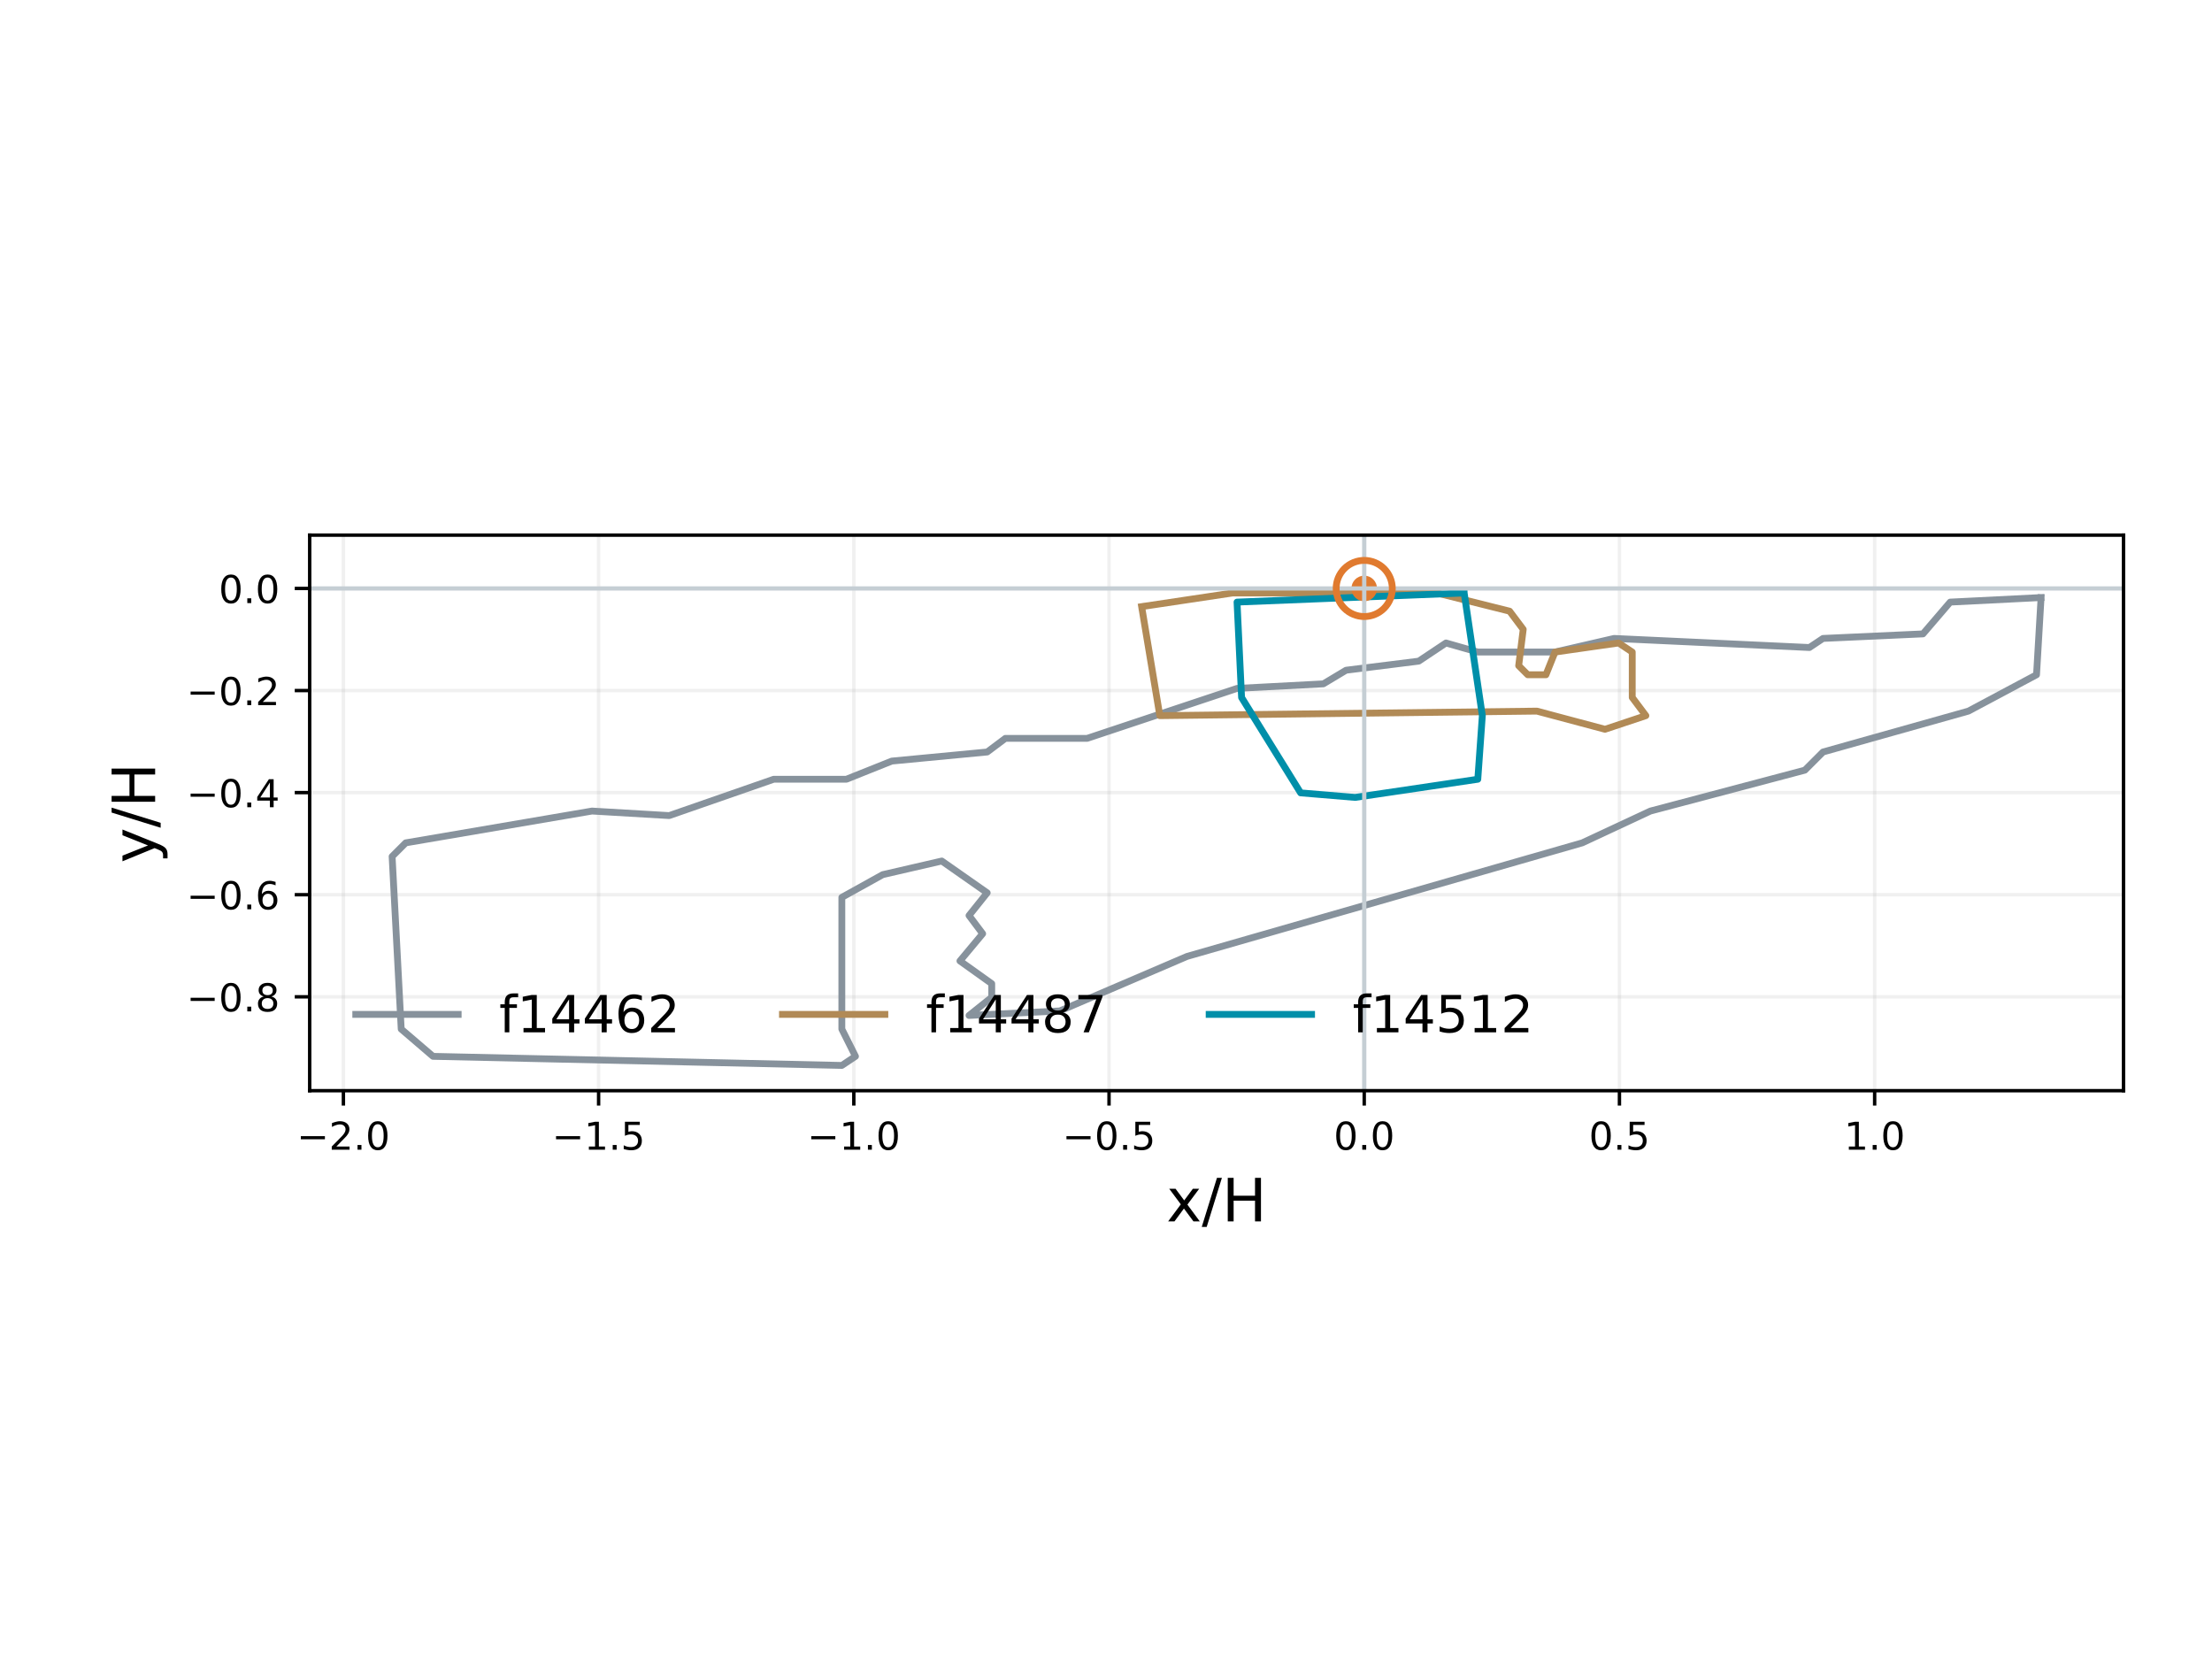
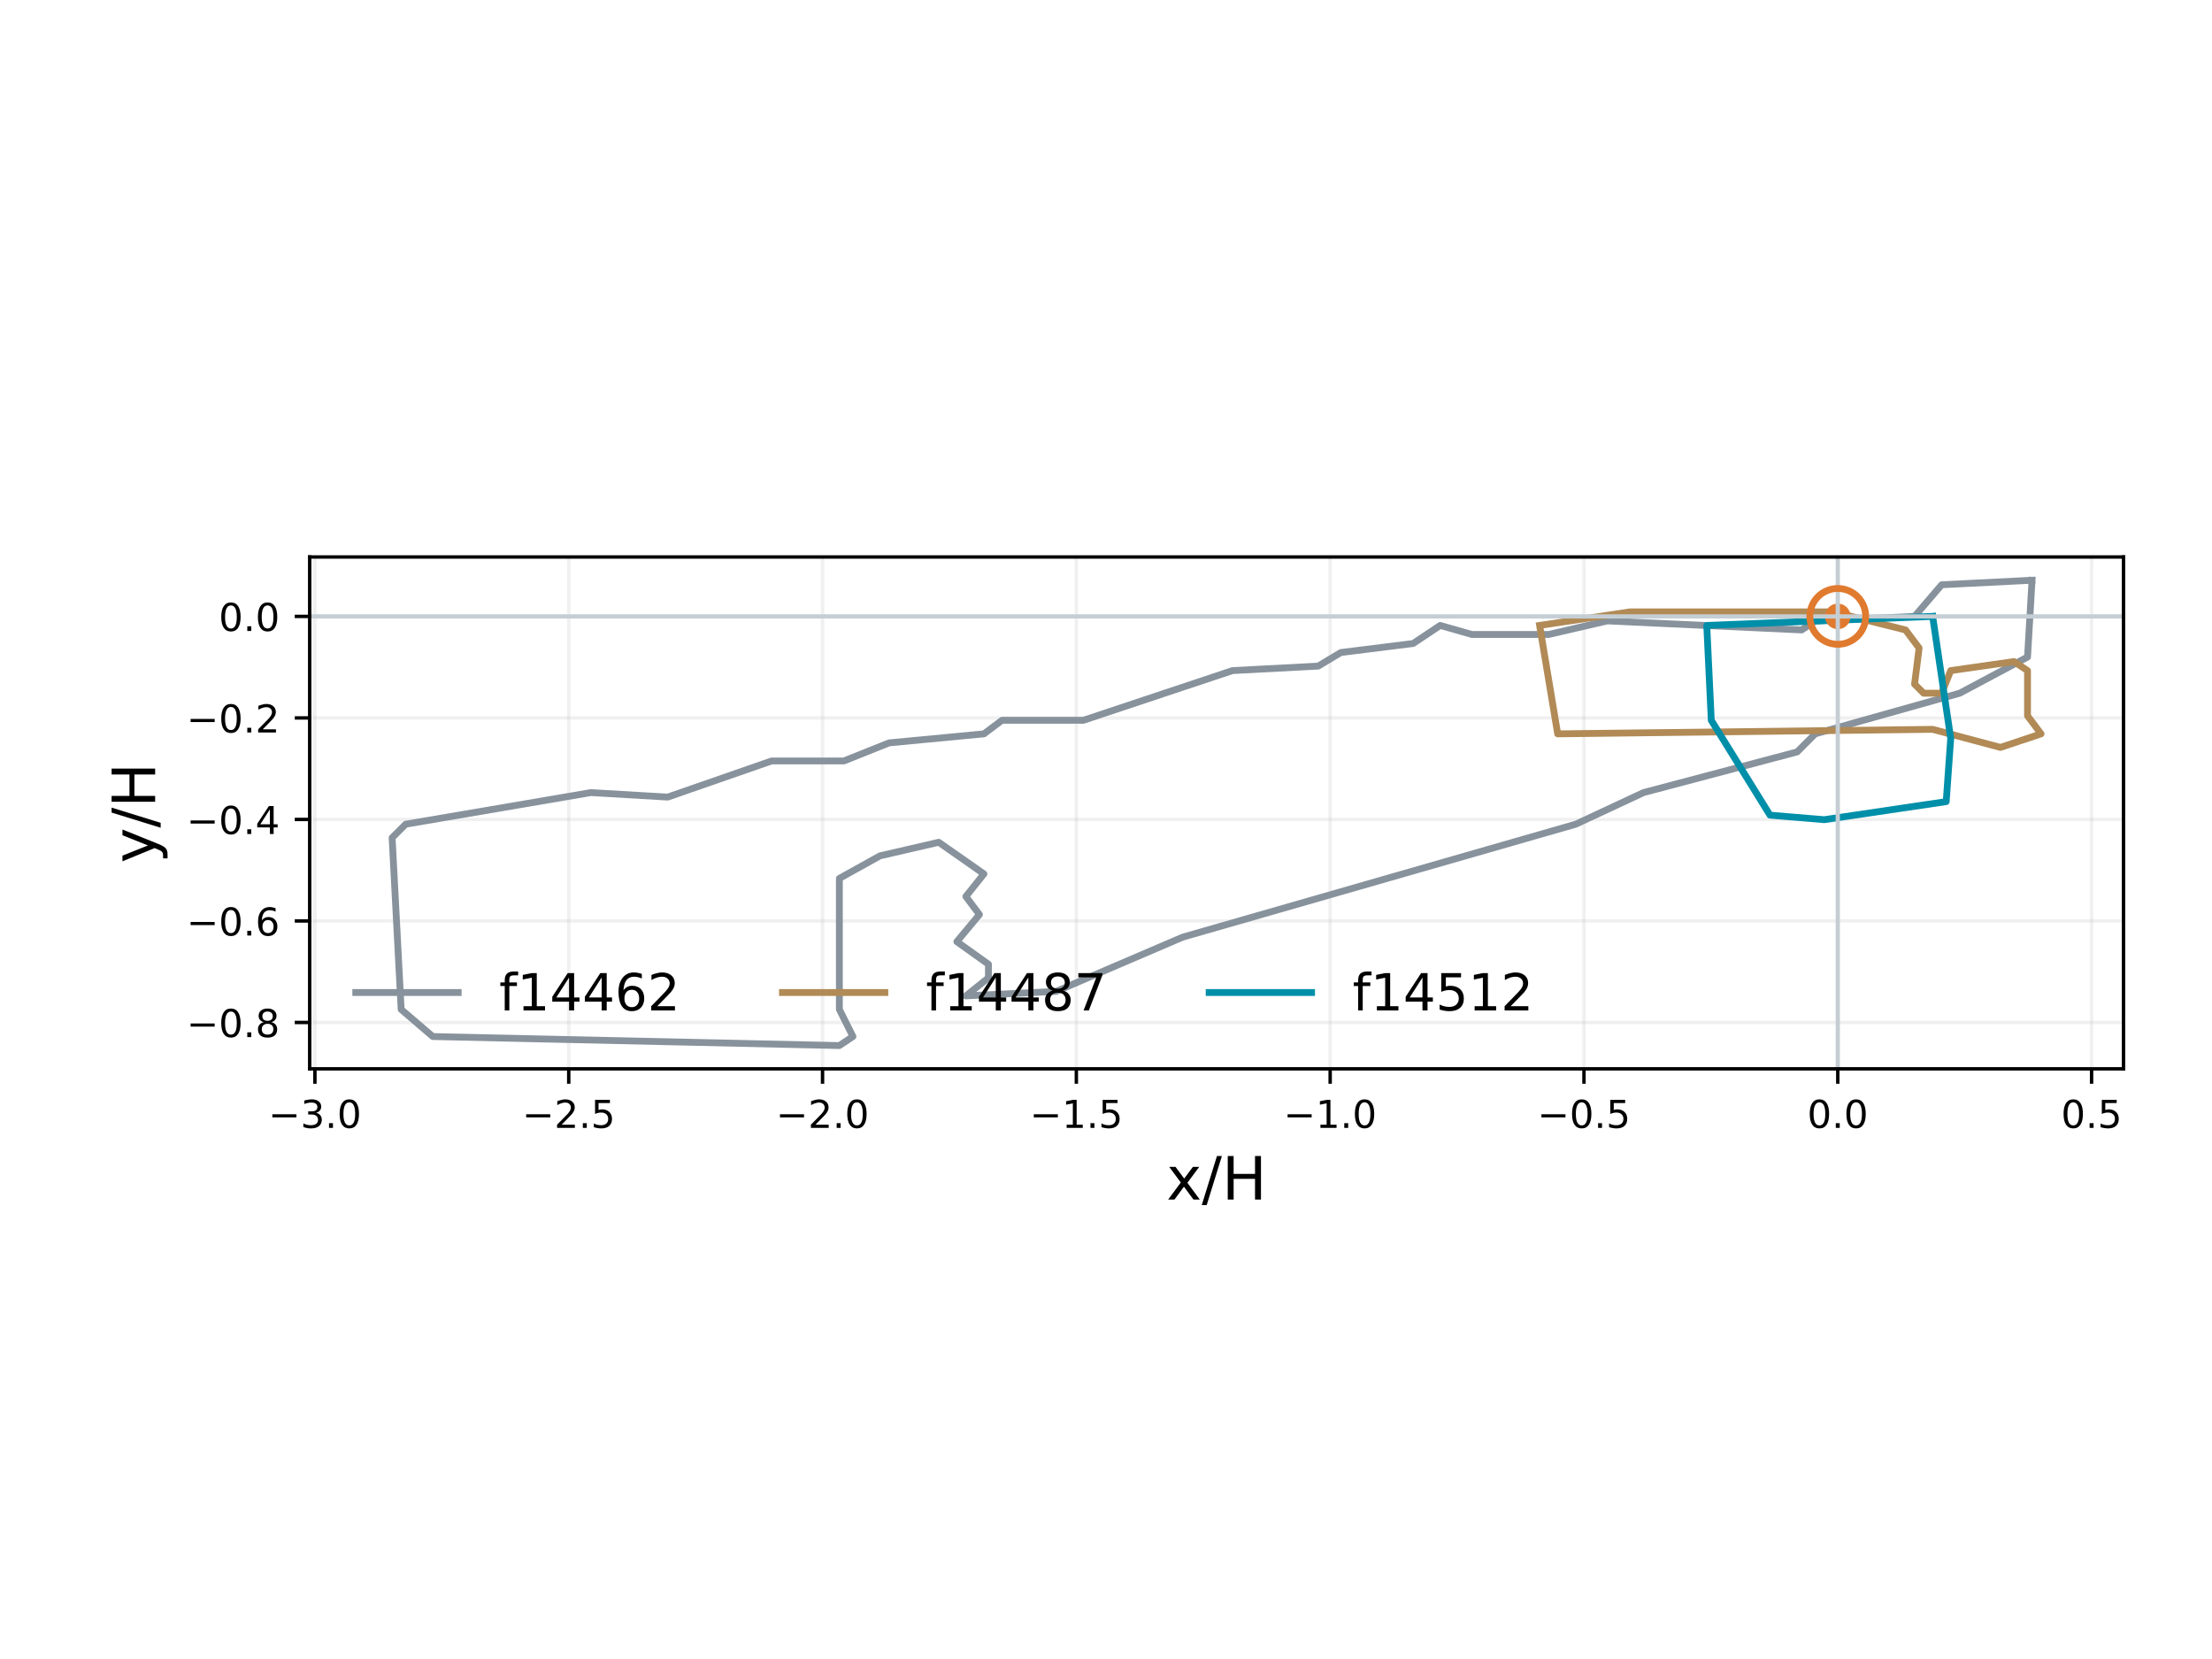
<svg xmlns="http://www.w3.org/2000/svg" xmlns:xlink="http://www.w3.org/1999/xlink" width="518.4pt" height="388.8pt" viewBox="0 0 518.4 388.8" version="1.1">
  <defs>
    <style type="text/css">*{stroke-linejoin: round; stroke-linecap: butt}</style>
  </defs>
  <g id="figure_1">
    <g id="patch_1">
      <path d="M 0 388.8  L 518.4 388.8  L 518.4 0  L 0 0  z " style="fill: #ffffff" />
    </g>
    <g id="axes_1">
      <g id="patch_2">
-         <path d="M 72.576 255.61  L 497.664 255.61  L 497.664 125.414  L 72.576 125.414  z " style="fill: #ffffff" />
+         <path d="M 72.576 250.49  L 497.664 250.49  L 497.664 130.534  L 72.576 130.534  z " style="fill: #ffffff" />
      </g>
      <g id="matplotlib.axis_1">
        <g id="xtick_1">
          <g id="line2d_1">
-             <path d="M 80.479 255.61  L 80.479 125.414  " clip-path="url(#pca7adbeec3)" style="fill: none; stroke: #b0b0b0; stroke-opacity: 0.18; stroke-width: 0.8; stroke-linecap: square" />
+             <path d="M 73.804 250.49  L 73.804 130.534  " clip-path="url(#pf7a1c5ce5d)" style="fill: none; stroke: #b0b0b0; stroke-opacity: 0.18; stroke-width: 0.8; stroke-linecap: square" />
          </g>
          <g id="line2d_2">
            <defs>
-               <path id="me35d0228e4" d="M 0 0  L 0 3.5  " style="stroke: #000000; stroke-width: 0.8" />
+               <path id="m7d9b47d47e" d="M 0 0  L 0 3.5  " style="stroke: #000000; stroke-width: 0.8" />
            </defs>
            <g>
-               <use xlink:href="#me35d0228e4" x="80.479" y="255.61" style="stroke: #000000; stroke-width: 0.8" />
+               <use xlink:href="#m7d9b47d47e" x="73.804" y="250.49" style="stroke: #000000; stroke-width: 0.8" />
            </g>
          </g>
          <g id="text_1">
-             <text style="font-size: 9px; font-family: 'DejaVu Sans'; text-anchor: middle" x="80.479" y="269.448" transform="rotate(-0 80.47894 269.4481)">−2.0</text>
+             <text style="font-size: 9px; font-family: 'DejaVu Sans'; text-anchor: middle" x="73.804" y="264.328" transform="rotate(-0 73.80443 264.3281)">−3.0</text>
          </g>
        </g>
        <g id="xtick_2">
          <g id="line2d_3">
-             <path d="M 140.289 255.61  L 140.289 125.414  " clip-path="url(#pca7adbeec3)" style="fill: none; stroke: #b0b0b0; stroke-opacity: 0.18; stroke-width: 0.8; stroke-linecap: square" />
+             <path d="M 133.287 250.49  L 133.287 130.534  " clip-path="url(#pf7a1c5ce5d)" style="fill: none; stroke: #b0b0b0; stroke-opacity: 0.18; stroke-width: 0.8; stroke-linecap: square" />
          </g>
          <g id="line2d_4">
            <g>
-               <use xlink:href="#me35d0228e4" x="140.289" y="255.61" style="stroke: #000000; stroke-width: 0.8" />
+               <use xlink:href="#m7d9b47d47e" x="133.287" y="250.49" style="stroke: #000000; stroke-width: 0.8" />
            </g>
          </g>
          <g id="text_2">
-             <text style="font-size: 9px; font-family: 'DejaVu Sans'; text-anchor: middle" x="140.289" y="269.448" transform="rotate(-0 140.2889 269.4481)">−1.5</text>
+             <text style="font-size: 9px; font-family: 'DejaVu Sans'; text-anchor: middle" x="133.287" y="264.328" transform="rotate(-0 133.2867 264.3281)">−2.5</text>
          </g>
        </g>
        <g id="xtick_3">
          <g id="line2d_5">
-             <path d="M 200.099 255.61  L 200.099 125.414  " clip-path="url(#pca7adbeec3)" style="fill: none; stroke: #b0b0b0; stroke-opacity: 0.18; stroke-width: 0.8; stroke-linecap: square" />
+             <path d="M 192.769 250.49  L 192.769 130.534  " clip-path="url(#pf7a1c5ce5d)" style="fill: none; stroke: #b0b0b0; stroke-opacity: 0.18; stroke-width: 0.8; stroke-linecap: square" />
          </g>
          <g id="line2d_6">
            <g>
-               <use xlink:href="#me35d0228e4" x="200.099" y="255.61" style="stroke: #000000; stroke-width: 0.8" />
+               <use xlink:href="#m7d9b47d47e" x="192.769" y="250.49" style="stroke: #000000; stroke-width: 0.8" />
            </g>
          </g>
          <g id="text_3">
-             <text style="font-size: 9px; font-family: 'DejaVu Sans'; text-anchor: middle" x="200.099" y="269.448" transform="rotate(-0 200.0989 269.4481)">−1.0</text>
+             <text style="font-size: 9px; font-family: 'DejaVu Sans'; text-anchor: middle" x="192.769" y="264.328" transform="rotate(-0 192.769 264.3281)">−2.0</text>
          </g>
        </g>
        <g id="xtick_4">
          <g id="line2d_7">
-             <path d="M 259.909 255.61  L 259.909 125.414  " clip-path="url(#pca7adbeec3)" style="fill: none; stroke: #b0b0b0; stroke-opacity: 0.18; stroke-width: 0.8; stroke-linecap: square" />
+             <path d="M 252.251 250.49  L 252.251 130.534  " clip-path="url(#pf7a1c5ce5d)" style="fill: none; stroke: #b0b0b0; stroke-opacity: 0.18; stroke-width: 0.8; stroke-linecap: square" />
          </g>
          <g id="line2d_8">
            <g>
-               <use xlink:href="#me35d0228e4" x="259.909" y="255.61" style="stroke: #000000; stroke-width: 0.8" />
+               <use xlink:href="#m7d9b47d47e" x="252.251" y="250.49" style="stroke: #000000; stroke-width: 0.8" />
            </g>
          </g>
          <g id="text_4">
-             <text style="font-size: 9px; font-family: 'DejaVu Sans'; text-anchor: middle" x="259.909" y="269.448" transform="rotate(-0 259.9089 269.4481)">−0.5</text>
+             <text style="font-size: 9px; font-family: 'DejaVu Sans'; text-anchor: middle" x="252.251" y="264.328" transform="rotate(-0 252.2513 264.3281)">−1.5</text>
          </g>
        </g>
        <g id="xtick_5">
          <g id="line2d_9">
-             <path d="M 319.719 255.61  L 319.719 125.414  " clip-path="url(#pca7adbeec3)" style="fill: none; stroke: #b0b0b0; stroke-opacity: 0.18; stroke-width: 0.8; stroke-linecap: square" />
+             <path d="M 311.734 250.49  L 311.734 130.534  " clip-path="url(#pf7a1c5ce5d)" style="fill: none; stroke: #b0b0b0; stroke-opacity: 0.18; stroke-width: 0.8; stroke-linecap: square" />
          </g>
          <g id="line2d_10">
            <g>
-               <use xlink:href="#me35d0228e4" x="319.719" y="255.61" style="stroke: #000000; stroke-width: 0.8" />
+               <use xlink:href="#m7d9b47d47e" x="311.734" y="250.49" style="stroke: #000000; stroke-width: 0.8" />
            </g>
          </g>
          <g id="text_5">
-             <text style="font-size: 9px; font-family: 'DejaVu Sans'; text-anchor: middle" x="319.719" y="269.448" transform="rotate(-0 319.7189 269.4481)">0.0</text>
+             <text style="font-size: 9px; font-family: 'DejaVu Sans'; text-anchor: middle" x="311.734" y="264.328" transform="rotate(-0 311.7335 264.3281)">−1.0</text>
          </g>
        </g>
        <g id="xtick_6">
          <g id="line2d_11">
-             <path d="M 379.529 255.61  L 379.529 125.414  " clip-path="url(#pca7adbeec3)" style="fill: none; stroke: #b0b0b0; stroke-opacity: 0.18; stroke-width: 0.8; stroke-linecap: square" />
+             <path d="M 371.216 250.49  L 371.216 130.534  " clip-path="url(#pf7a1c5ce5d)" style="fill: none; stroke: #b0b0b0; stroke-opacity: 0.18; stroke-width: 0.8; stroke-linecap: square" />
          </g>
          <g id="line2d_12">
            <g>
-               <use xlink:href="#me35d0228e4" x="379.529" y="255.61" style="stroke: #000000; stroke-width: 0.8" />
+               <use xlink:href="#m7d9b47d47e" x="371.216" y="250.49" style="stroke: #000000; stroke-width: 0.8" />
            </g>
          </g>
          <g id="text_6">
-             <text style="font-size: 9px; font-family: 'DejaVu Sans'; text-anchor: middle" x="379.529" y="269.448" transform="rotate(-0 379.529 269.4481)">0.5</text>
+             <text style="font-size: 9px; font-family: 'DejaVu Sans'; text-anchor: middle" x="371.216" y="264.328" transform="rotate(-0 371.2158 264.3281)">−0.5</text>
          </g>
        </g>
        <g id="xtick_7">
          <g id="line2d_13">
-             <path d="M 439.339 255.61  L 439.339 125.414  " clip-path="url(#pca7adbeec3)" style="fill: none; stroke: #b0b0b0; stroke-opacity: 0.18; stroke-width: 0.8; stroke-linecap: square" />
+             <path d="M 430.698 250.49  L 430.698 130.534  " clip-path="url(#pf7a1c5ce5d)" style="fill: none; stroke: #b0b0b0; stroke-opacity: 0.18; stroke-width: 0.8; stroke-linecap: square" />
          </g>
          <g id="line2d_14">
            <g>
-               <use xlink:href="#me35d0228e4" x="439.339" y="255.61" style="stroke: #000000; stroke-width: 0.8" />
+               <use xlink:href="#m7d9b47d47e" x="430.698" y="250.49" style="stroke: #000000; stroke-width: 0.8" />
            </g>
          </g>
          <g id="text_7">
-             <text style="font-size: 9px; font-family: 'DejaVu Sans'; text-anchor: middle" x="439.339" y="269.448" transform="rotate(-0 439.339 269.4481)">1.0</text>
-           </g>
-         </g>
-         <g id="text_8">
-           <text style="font-size: 14px; font-family: 'DejaVu Sans'; text-anchor: middle" x="285.12" y="286.247" transform="rotate(-0 285.12 286.2469)">x/H</text>
+             <text style="font-size: 9px; font-family: 'DejaVu Sans'; text-anchor: middle" x="430.698" y="264.328" transform="rotate(-0 430.6981 264.3281)">0.0</text>
+           </g>
+         </g>
+         <g id="xtick_8">
+           <g id="line2d_15">
+             <path d="M 490.18 250.49  L 490.18 130.534  " clip-path="url(#pf7a1c5ce5d)" style="fill: none; stroke: #b0b0b0; stroke-opacity: 0.18; stroke-width: 0.8; stroke-linecap: square" />
+           </g>
+           <g id="line2d_16">
+             <g>
+               <use xlink:href="#m7d9b47d47e" x="490.18" y="250.49" style="stroke: #000000; stroke-width: 0.8" />
+             </g>
+           </g>
+           <g id="text_8">
+             <text style="font-size: 9px; font-family: 'DejaVu Sans'; text-anchor: middle" x="490.18" y="264.328" transform="rotate(-0 490.1804 264.3281)">0.5</text>
+           </g>
+         </g>
+         <g id="text_9">
+           <text style="font-size: 14px; font-family: 'DejaVu Sans'; text-anchor: middle" x="285.12" y="281.127" transform="rotate(-0 285.12 281.1269)">x/H</text>
        </g>
      </g>
      <g id="matplotlib.axis_2">
        <g id="ytick_1">
-           <g id="line2d_15">
-             <path d="M 72.576 233.607  L 497.664 233.607  " clip-path="url(#pca7adbeec3)" style="fill: none; stroke: #b0b0b0; stroke-opacity: 0.18; stroke-width: 0.8; stroke-linecap: square" />
-           </g>
-           <g id="line2d_16">
+           <g id="line2d_17">
+             <path d="M 72.576 239.628  L 497.664 239.628  " clip-path="url(#pf7a1c5ce5d)" style="fill: none; stroke: #b0b0b0; stroke-opacity: 0.18; stroke-width: 0.8; stroke-linecap: square" />
+           </g>
+           <g id="line2d_18">
            <defs>
-               <path id="mce9df0d46c" d="M 0 0  L -3.5 0  " style="stroke: #000000; stroke-width: 0.8" />
+               <path id="m6ebf7e6e97" d="M 0 0  L -3.5 0  " style="stroke: #000000; stroke-width: 0.8" />
            </defs>
            <g>
-               <use xlink:href="#mce9df0d46c" x="72.576" y="233.607" style="stroke: #000000; stroke-width: 0.8" />
-             </g>
-           </g>
-           <g id="text_9">
-             <text style="font-size: 9px; font-family: 'DejaVu Sans'; text-anchor: end" x="65.576" y="237.026" transform="rotate(-0 65.576 237.0259)">−0.8</text>
+               <use xlink:href="#m6ebf7e6e97" x="72.576" y="239.628" style="stroke: #000000; stroke-width: 0.8" />
+             </g>
+           </g>
+           <g id="text_10">
+             <text style="font-size: 9px; font-family: 'DejaVu Sans'; text-anchor: end" x="65.576" y="243.047" transform="rotate(-0 65.576 243.047)">−0.8</text>
          </g>
        </g>
        <g id="ytick_2">
-           <g id="line2d_17">
-             <path d="M 72.576 209.683  L 497.664 209.683  " clip-path="url(#pca7adbeec3)" style="fill: none; stroke: #b0b0b0; stroke-opacity: 0.18; stroke-width: 0.8; stroke-linecap: square" />
-           </g>
-           <g id="line2d_18">
-             <g>
-               <use xlink:href="#mce9df0d46c" x="72.576" y="209.683" style="stroke: #000000; stroke-width: 0.8" />
-             </g>
-           </g>
-           <g id="text_10">
-             <text style="font-size: 9px; font-family: 'DejaVu Sans'; text-anchor: end" x="65.576" y="213.102" transform="rotate(-0 65.576 213.1019)">−0.6</text>
+           <g id="line2d_19">
+             <path d="M 72.576 215.835  L 497.664 215.835  " clip-path="url(#pf7a1c5ce5d)" style="fill: none; stroke: #b0b0b0; stroke-opacity: 0.18; stroke-width: 0.8; stroke-linecap: square" />
+           </g>
+           <g id="line2d_20">
+             <g>
+               <use xlink:href="#m6ebf7e6e97" x="72.576" y="215.835" style="stroke: #000000; stroke-width: 0.8" />
+             </g>
+           </g>
+           <g id="text_11">
+             <text style="font-size: 9px; font-family: 'DejaVu Sans'; text-anchor: end" x="65.576" y="219.254" transform="rotate(-0 65.576 219.2541)">−0.6</text>
          </g>
        </g>
        <g id="ytick_3">
-           <g id="line2d_19">
-             <path d="M 72.576 185.759  L 497.664 185.759  " clip-path="url(#pca7adbeec3)" style="fill: none; stroke: #b0b0b0; stroke-opacity: 0.18; stroke-width: 0.8; stroke-linecap: square" />
-           </g>
-           <g id="line2d_20">
-             <g>
-               <use xlink:href="#mce9df0d46c" x="72.576" y="185.759" style="stroke: #000000; stroke-width: 0.8" />
-             </g>
-           </g>
-           <g id="text_11">
-             <text style="font-size: 9px; font-family: 'DejaVu Sans'; text-anchor: end" x="65.576" y="189.178" transform="rotate(-0 65.576 189.1779)">−0.4</text>
+           <g id="line2d_21">
+             <path d="M 72.576 192.042  L 497.664 192.042  " clip-path="url(#pf7a1c5ce5d)" style="fill: none; stroke: #b0b0b0; stroke-opacity: 0.18; stroke-width: 0.8; stroke-linecap: square" />
+           </g>
+           <g id="line2d_22">
+             <g>
+               <use xlink:href="#m6ebf7e6e97" x="72.576" y="192.042" style="stroke: #000000; stroke-width: 0.8" />
+             </g>
+           </g>
+           <g id="text_12">
+             <text style="font-size: 9px; font-family: 'DejaVu Sans'; text-anchor: end" x="65.576" y="195.461" transform="rotate(-0 65.576 195.4612)">−0.4</text>
          </g>
        </g>
        <g id="ytick_4">
-           <g id="line2d_21">
-             <path d="M 72.576 161.835  L 497.664 161.835  " clip-path="url(#pca7adbeec3)" style="fill: none; stroke: #b0b0b0; stroke-opacity: 0.18; stroke-width: 0.8; stroke-linecap: square" />
-           </g>
-           <g id="line2d_22">
-             <g>
-               <use xlink:href="#mce9df0d46c" x="72.576" y="161.835" style="stroke: #000000; stroke-width: 0.8" />
-             </g>
-           </g>
-           <g id="text_12">
-             <text style="font-size: 9px; font-family: 'DejaVu Sans'; text-anchor: end" x="65.576" y="165.254" transform="rotate(-0 65.576 165.2539)">−0.2</text>
+           <g id="line2d_23">
+             <path d="M 72.576 168.249  L 497.664 168.249  " clip-path="url(#pf7a1c5ce5d)" style="fill: none; stroke: #b0b0b0; stroke-opacity: 0.18; stroke-width: 0.8; stroke-linecap: square" />
+           </g>
+           <g id="line2d_24">
+             <g>
+               <use xlink:href="#m6ebf7e6e97" x="72.576" y="168.249" style="stroke: #000000; stroke-width: 0.8" />
+             </g>
+           </g>
+           <g id="text_13">
+             <text style="font-size: 9px; font-family: 'DejaVu Sans'; text-anchor: end" x="65.576" y="171.668" transform="rotate(-0 65.576 171.6682)">−0.2</text>
          </g>
        </g>
        <g id="ytick_5">
-           <g id="line2d_23">
-             <path d="M 72.576 137.911  L 497.664 137.911  " clip-path="url(#pca7adbeec3)" style="fill: none; stroke: #b0b0b0; stroke-opacity: 0.18; stroke-width: 0.8; stroke-linecap: square" />
-           </g>
-           <g id="line2d_24">
-             <g>
-               <use xlink:href="#mce9df0d46c" x="72.576" y="137.911" style="stroke: #000000; stroke-width: 0.8" />
-             </g>
-           </g>
-           <g id="text_13">
-             <text style="font-size: 9px; font-family: 'DejaVu Sans'; text-anchor: end" x="65.576" y="141.33" transform="rotate(-0 65.576 141.3299)">0.0</text>
-           </g>
-         </g>
-         <g id="text_14">
+           <g id="line2d_25">
+             <path d="M 72.576 144.456  L 497.664 144.456  " clip-path="url(#pf7a1c5ce5d)" style="fill: none; stroke: #b0b0b0; stroke-opacity: 0.18; stroke-width: 0.8; stroke-linecap: square" />
+           </g>
+           <g id="line2d_26">
+             <g>
+               <use xlink:href="#m6ebf7e6e97" x="72.576" y="144.456" style="stroke: #000000; stroke-width: 0.8" />
+             </g>
+           </g>
+           <g id="text_14">
+             <text style="font-size: 9px; font-family: 'DejaVu Sans'; text-anchor: end" x="65.576" y="147.875" transform="rotate(-0 65.576 147.8753)">0.0</text>
+           </g>
+         </g>
+         <g id="text_15">
          <text style="font-size: 14px; font-family: 'DejaVu Sans'; text-anchor: middle" x="36.358" y="190.512" transform="rotate(-90 36.35819 190.512)">y/H</text>
        </g>
      </g>
-       <g id="line2d_25">
-         <path d="M 478.342 140.04  L 457.05 141.105  L 450.663 148.557  L 427.242 149.621  L 424.048 151.751  L 378.271 149.621  L 364.431 152.815  L 346.334 152.815  L 338.881 150.686  L 332.494 154.944  L 315.461 157.073  L 310.138 160.267  L 289.911 161.332  L 254.779 173.042  L 235.617 173.042  L 231.359 176.236  L 209.002 178.365  L 198.356 182.623  L 181.323 182.623  L 156.838 191.14  L 138.74 190.076  L 95.092 197.528  L 91.898 200.721  L 94.027 241.175  L 101.479 247.563  L 197.292 249.692  L 200.486 247.563  L 197.292 241.175  L 197.292 210.303  L 206.873 204.98  L 220.713 201.786  L 231.359 209.238  L 227.1 214.561  L 230.294 218.819  L 224.971 225.207  L 232.423 230.53  L 232.423 233.723  L 227.1 237.982  L 248.392 236.917  L 278.2 224.142  L 370.819 197.528  L 386.788 190.076  L 422.984 180.494  L 427.242 176.236  L 461.308 166.655  L 477.277 158.138  L 478.342 140.04  " clip-path="url(#pca7adbeec3)" style="fill: none; stroke: #87929c; stroke-width: 1.6; stroke-linecap: square" />
-       </g>
-       <g id="line2d_26">
-         <path d="M 267.554 142.169  L 271.813 167.719  L 360.173 166.655  L 376.142 170.913  L 385.723 167.719  L 382.529 163.461  L 382.529 152.815  L 379.336 150.686  L 364.431 152.815  L 362.302 158.138  L 358.044 158.138  L 355.915 156.009  L 356.979 147.492  L 353.786 143.234  L 336.752 138.976  L 288.846 138.976  L 267.554 142.169  " clip-path="url(#pca7adbeec3)" style="fill: none; stroke: #b18a56; stroke-width: 1.6; stroke-linecap: square" />
-       </g>
      <g id="line2d_27">
-         <path d="M 343.14 138.976  L 289.911 141.105  L 290.975 163.461  L 304.815 185.817  L 317.59 186.882  L 346.334 182.623  L 347.398 167.719  L 343.14 138.976  " clip-path="url(#pca7adbeec3)" style="fill: none; stroke: #008fa9; stroke-width: 1.6; stroke-linecap: square" />
+         <path d="M 476.224 135.986  L 455.049 137.045  L 448.697 144.456  L 425.404 145.515  L 422.228 147.633  L 376.702 145.515  L 362.938 148.691  L 344.939 148.691  L 337.528 146.574  L 331.176 150.809  L 314.236 152.926  L 308.942 156.103  L 288.826 157.161  L 253.887 168.808  L 234.829 168.808  L 230.594 171.984  L 208.361 174.101  L 197.773 178.336  L 180.833 178.336  L 156.482 186.806  L 138.483 185.748  L 95.074 193.159  L 91.898 196.335  L 94.016 236.568  L 101.427 242.92  L 196.714 245.038  L 199.891 242.92  L 196.714 236.568  L 196.714 205.864  L 206.243 200.57  L 220.007 197.394  L 230.594 204.805  L 226.359 210.099  L 229.536 214.334  L 224.242 220.686  L 231.653 225.98  L 231.653 229.156  L 226.359 233.391  L 247.534 232.333  L 277.179 219.628  L 369.291 193.159  L 385.172 185.748  L 421.169 176.219  L 425.404 171.984  L 459.284 162.455  L 475.166 153.985  L 476.224 135.986  " clip-path="url(#pf7a1c5ce5d)" style="fill: none; stroke: #87929c; stroke-width: 1.6; stroke-linecap: square" />
      </g>
      <g id="line2d_28">
+         <path d="M 360.821 146.574  L 365.056 171.984  L 452.932 170.925  L 468.813 175.16  L 478.342 171.984  L 475.166 167.749  L 475.166 157.161  L 471.989 155.044  L 457.167 157.161  L 455.049 162.455  L 450.814 162.455  L 448.697 160.338  L 449.756 151.868  L 446.579 147.633  L 429.639 143.398  L 381.996 143.398  L 360.821 146.574  " clip-path="url(#pf7a1c5ce5d)" style="fill: none; stroke: #b18a56; stroke-width: 1.6; stroke-linecap: square" />
+       </g>
+       <g id="line2d_29">
+         <path d="M 452.932 144.456  L 399.994 146.574  L 401.053 168.808  L 414.817 191.041  L 427.522 192.1  L 456.108 187.865  L 457.167 173.043  L 452.932 144.456  " clip-path="url(#pf7a1c5ce5d)" style="fill: none; stroke: #008fa9; stroke-width: 1.6; stroke-linecap: square" />
+       </g>
+       <g id="line2d_30">
        <defs>
-           <path id="m8701e96c1f" d="M 0 2.5  C 0.663 2.5 1.299 2.237 1.768 1.768  C 2.237 1.299 2.5 0.663 2.5 0  C 2.5 -0.663 2.237 -1.299 1.768 -1.768  C 1.299 -2.237 0.663 -2.5 0 -2.5  C -0.663 -2.5 -1.299 -2.237 -1.768 -1.768  C -2.237 -1.299 -2.5 -0.663 -2.5 0  C -2.5 0.663 -2.237 1.299 -1.768 1.768  C -1.299 2.237 -0.663 2.5 0 2.5  z " style="stroke: #e07a2f" />
+           <path id="m24fb51a9b5" d="M 0 2.5  C 0.663 2.5 1.299 2.237 1.768 1.768  C 2.237 1.299 2.5 0.663 2.5 0  C 2.5 -0.663 2.237 -1.299 1.768 -1.768  C 1.299 -2.237 0.663 -2.5 0 -2.5  C -0.663 -2.5 -1.299 -2.237 -1.768 -1.768  C -2.237 -1.299 -2.5 -0.663 -2.5 0  C -2.5 0.663 -2.237 1.299 -1.768 1.768  C -1.299 2.237 -0.663 2.5 0 2.5  z " style="stroke: #e07a2f" />
        </defs>
-         <g clip-path="url(#pca7adbeec3)">
-           <use xlink:href="#m8701e96c1f" x="319.719" y="137.911" style="fill: #e07a2f; stroke: #e07a2f" />
-         </g>
-       </g>
-       <g id="line2d_29">
-         <path d="M 319.719 255.61  L 319.719 125.414  " clip-path="url(#pca7adbeec3)" style="fill: none; stroke: #c5ced4; stroke-linecap: square" />
-       </g>
-       <g id="line2d_30">
-         <path d="M 72.576 137.911  L 497.664 137.911  " clip-path="url(#pca7adbeec3)" style="fill: none; stroke: #c5ced4; stroke-linecap: square" />
+         <g clip-path="url(#pf7a1c5ce5d)">
+           <use xlink:href="#m24fb51a9b5" x="430.698" y="144.456" style="fill: #e07a2f; stroke: #e07a2f" />
+         </g>
+       </g>
+       <g id="line2d_31">
+         <path d="M 430.698 250.49  L 430.698 130.534  " clip-path="url(#pf7a1c5ce5d)" style="fill: none; stroke: #c5ced4; stroke-linecap: square" />
+       </g>
+       <g id="line2d_32">
+         <path d="M 72.576 144.456  L 497.664 144.456  " clip-path="url(#pf7a1c5ce5d)" style="fill: none; stroke: #c5ced4; stroke-linecap: square" />
      </g>
      <g id="patch_3">
-         <path d="M 72.576 255.61  L 72.576 125.414  " style="fill: none; stroke: #000000; stroke-width: 0.8; stroke-linejoin: miter; stroke-linecap: square" />
+         <path d="M 72.576 250.49  L 72.576 130.534  " style="fill: none; stroke: #000000; stroke-width: 0.8; stroke-linejoin: miter; stroke-linecap: square" />
      </g>
      <g id="patch_4">
-         <path d="M 497.664 255.61  L 497.664 125.414  " style="fill: none; stroke: #000000; stroke-width: 0.8; stroke-linejoin: miter; stroke-linecap: square" />
+         <path d="M 497.664 250.49  L 497.664 130.534  " style="fill: none; stroke: #000000; stroke-width: 0.8; stroke-linejoin: miter; stroke-linecap: square" />
      </g>
      <g id="patch_5">
-         <path d="M 72.576 255.61  L 497.664 255.61  " style="fill: none; stroke: #000000; stroke-width: 0.8; stroke-linejoin: miter; stroke-linecap: square" />
+         <path d="M 72.576 250.49  L 497.664 250.49  " style="fill: none; stroke: #000000; stroke-width: 0.8; stroke-linejoin: miter; stroke-linecap: square" />
      </g>
      <g id="patch_6">
-         <path d="M 72.576 125.414  L 497.664 125.414  " style="fill: none; stroke: #000000; stroke-width: 0.8; stroke-linejoin: miter; stroke-linecap: square" />
+         <path d="M 72.576 130.534  L 497.664 130.534  " style="fill: none; stroke: #000000; stroke-width: 0.8; stroke-linejoin: miter; stroke-linecap: square" />
      </g>
      <g id="legend_1">
-         <g id="line2d_31">
-           <path d="M 83.376 237.727  L 95.376 237.727  L 107.376 237.727  " style="fill: none; stroke: #87929c; stroke-width: 1.6; stroke-linecap: square" />
-         </g>
-         <g id="text_15">
-           <text style="font-size: 12px; font-family: 'DejaVu Sans'; text-anchor: start" x="116.976" y="241.927" transform="rotate(-0 116.976 241.9274)">f14462</text>
-         </g>
-         <g id="line2d_32">
-           <path d="M 183.375 237.727  L 195.375 237.727  L 207.375 237.727  " style="fill: none; stroke: #b18a56; stroke-width: 1.6; stroke-linecap: square" />
+         <g id="line2d_33">
+           <path d="M 83.376 232.607  L 95.376 232.607  L 107.376 232.607  " style="fill: none; stroke: #87929c; stroke-width: 1.6; stroke-linecap: square" />
        </g>
        <g id="text_16">
-           <text style="font-size: 12px; font-family: 'DejaVu Sans'; text-anchor: start" x="216.975" y="241.927" transform="rotate(-0 216.9754 241.9274)">f14487</text>
-         </g>
-         <g id="line2d_33">
-           <path d="M 283.375 237.727  L 295.375 237.727  L 307.375 237.727  " style="fill: none; stroke: #008fa9; stroke-width: 1.6; stroke-linecap: square" />
+           <text style="font-size: 12px; font-family: 'DejaVu Sans'; text-anchor: start" x="116.976" y="236.807" transform="rotate(-0 116.976 236.8074)">f14462</text>
+         </g>
+         <g id="line2d_34">
+           <path d="M 183.375 232.607  L 195.375 232.607  L 207.375 232.607  " style="fill: none; stroke: #b18a56; stroke-width: 1.6; stroke-linecap: square" />
        </g>
        <g id="text_17">
-           <text style="font-size: 12px; font-family: 'DejaVu Sans'; text-anchor: start" x="316.975" y="241.927" transform="rotate(-0 316.9747 241.9274)">f14512</text>
+           <text style="font-size: 12px; font-family: 'DejaVu Sans'; text-anchor: start" x="216.975" y="236.807" transform="rotate(-0 216.9754 236.8074)">f14487</text>
+         </g>
+         <g id="line2d_35">
+           <path d="M 283.375 232.607  L 295.375 232.607  L 307.375 232.607  " style="fill: none; stroke: #008fa9; stroke-width: 1.6; stroke-linecap: square" />
+         </g>
+         <g id="text_18">
+           <text style="font-size: 12px; font-family: 'DejaVu Sans'; text-anchor: start" x="316.975" y="236.807" transform="rotate(-0 316.9747 236.8074)">f14512</text>
        </g>
      </g>
      <g id="patch_7">
-         <path d="M 319.719 144.49  C 321.464 144.49 323.137 143.797 324.371 142.563  C 325.605 141.329 326.298 139.656 326.298 137.911  C 326.298 136.166 325.605 134.493 324.371 133.259  C 323.137 132.025 321.464 131.332 319.719 131.332  C 317.974 131.332 316.301 132.025 315.067 133.259  C 313.833 134.493 313.14 136.166 313.14 137.911  C 313.14 139.656 313.833 141.329 315.067 142.563  C 316.301 143.797 317.974 144.49 319.719 144.49  L 319.719 144.49  z " clip-path="url(#pca7adbeec3)" style="fill: none; stroke: #e07a2f; stroke-width: 1.6; stroke-linejoin: miter" />
+         <path d="M 430.698 150.999  C 432.433 150.999 434.098 150.31 435.325 149.083  C 436.552 147.856 437.241 146.192 437.241 144.456  C 437.241 142.721 436.552 141.057 435.325 139.83  C 434.098 138.603 432.433 137.913 430.698 137.913  C 428.963 137.913 427.298 138.603 426.071 139.83  C 424.844 141.057 424.155 142.721 424.155 144.456  C 424.155 146.192 424.844 147.856 426.071 149.083  C 427.298 150.31 428.963 150.999 430.698 150.999  L 430.698 150.999  z " clip-path="url(#pf7a1c5ce5d)" style="fill: none; stroke: #e07a2f; stroke-width: 1.6; stroke-linejoin: miter" />
      </g>
    </g>
  </g>
  <defs>
-     <clipPath id="pca7adbeec3">
-       <rect x="72.576" y="125.414" width="425.088" height="130.196" />
+     <clipPath id="pf7a1c5ce5d">
+       <rect x="72.576" y="130.534" width="425.088" height="119.956" />
    </clipPath>
  </defs>
</svg>
